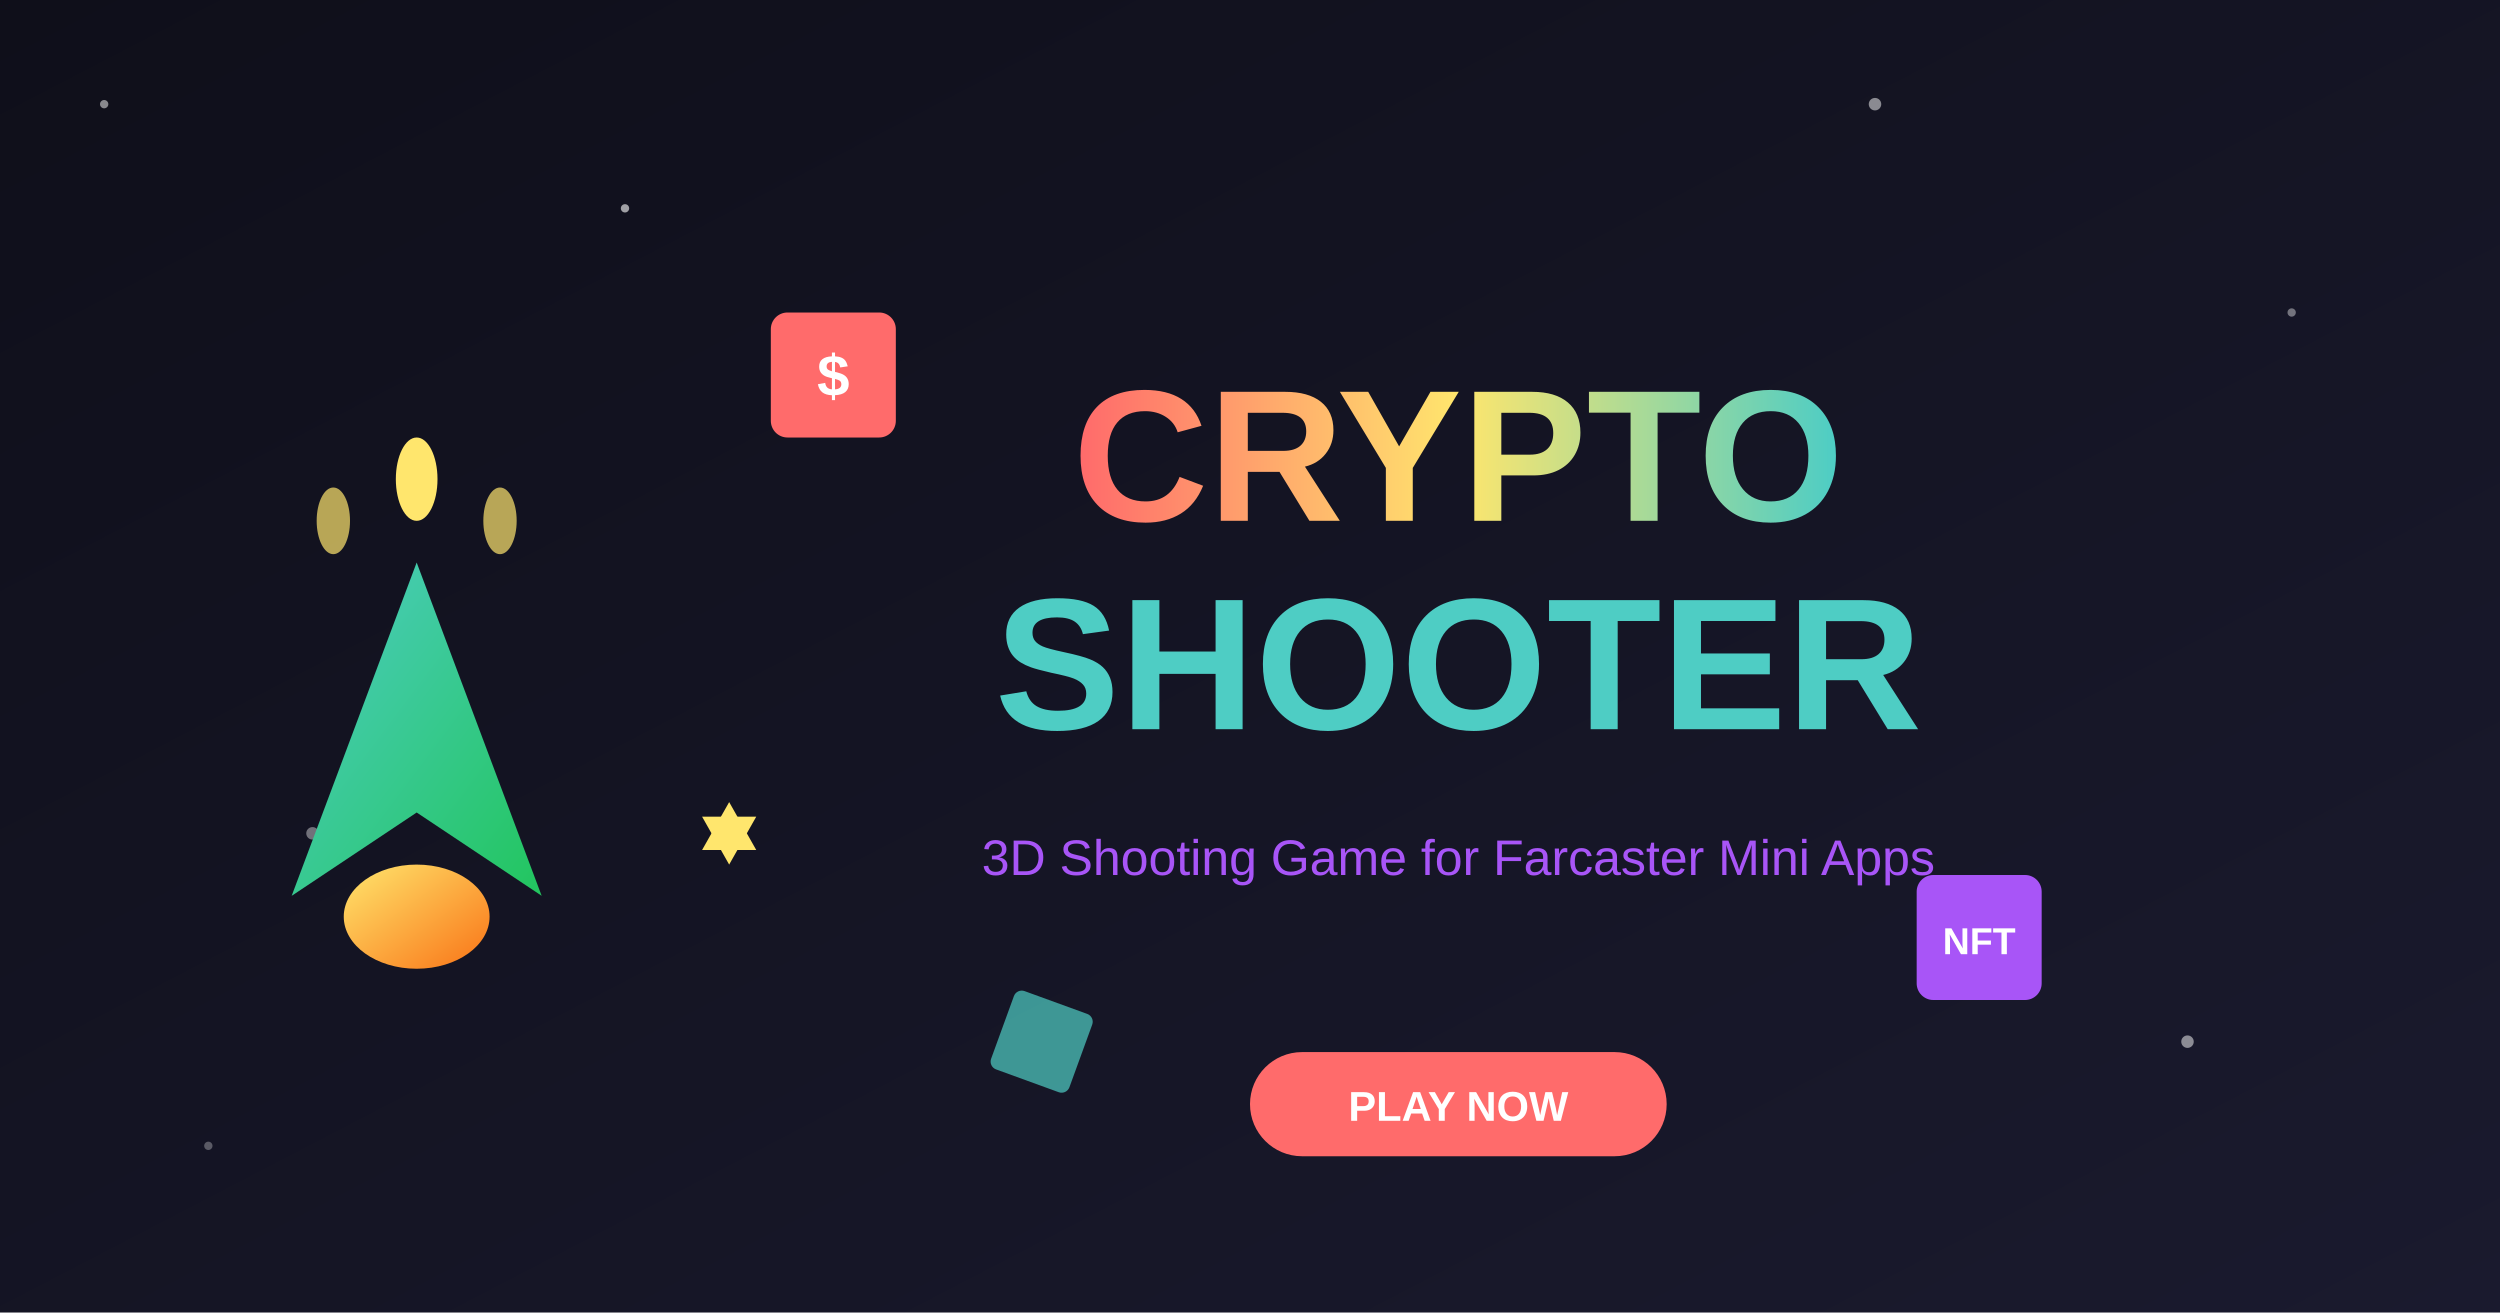
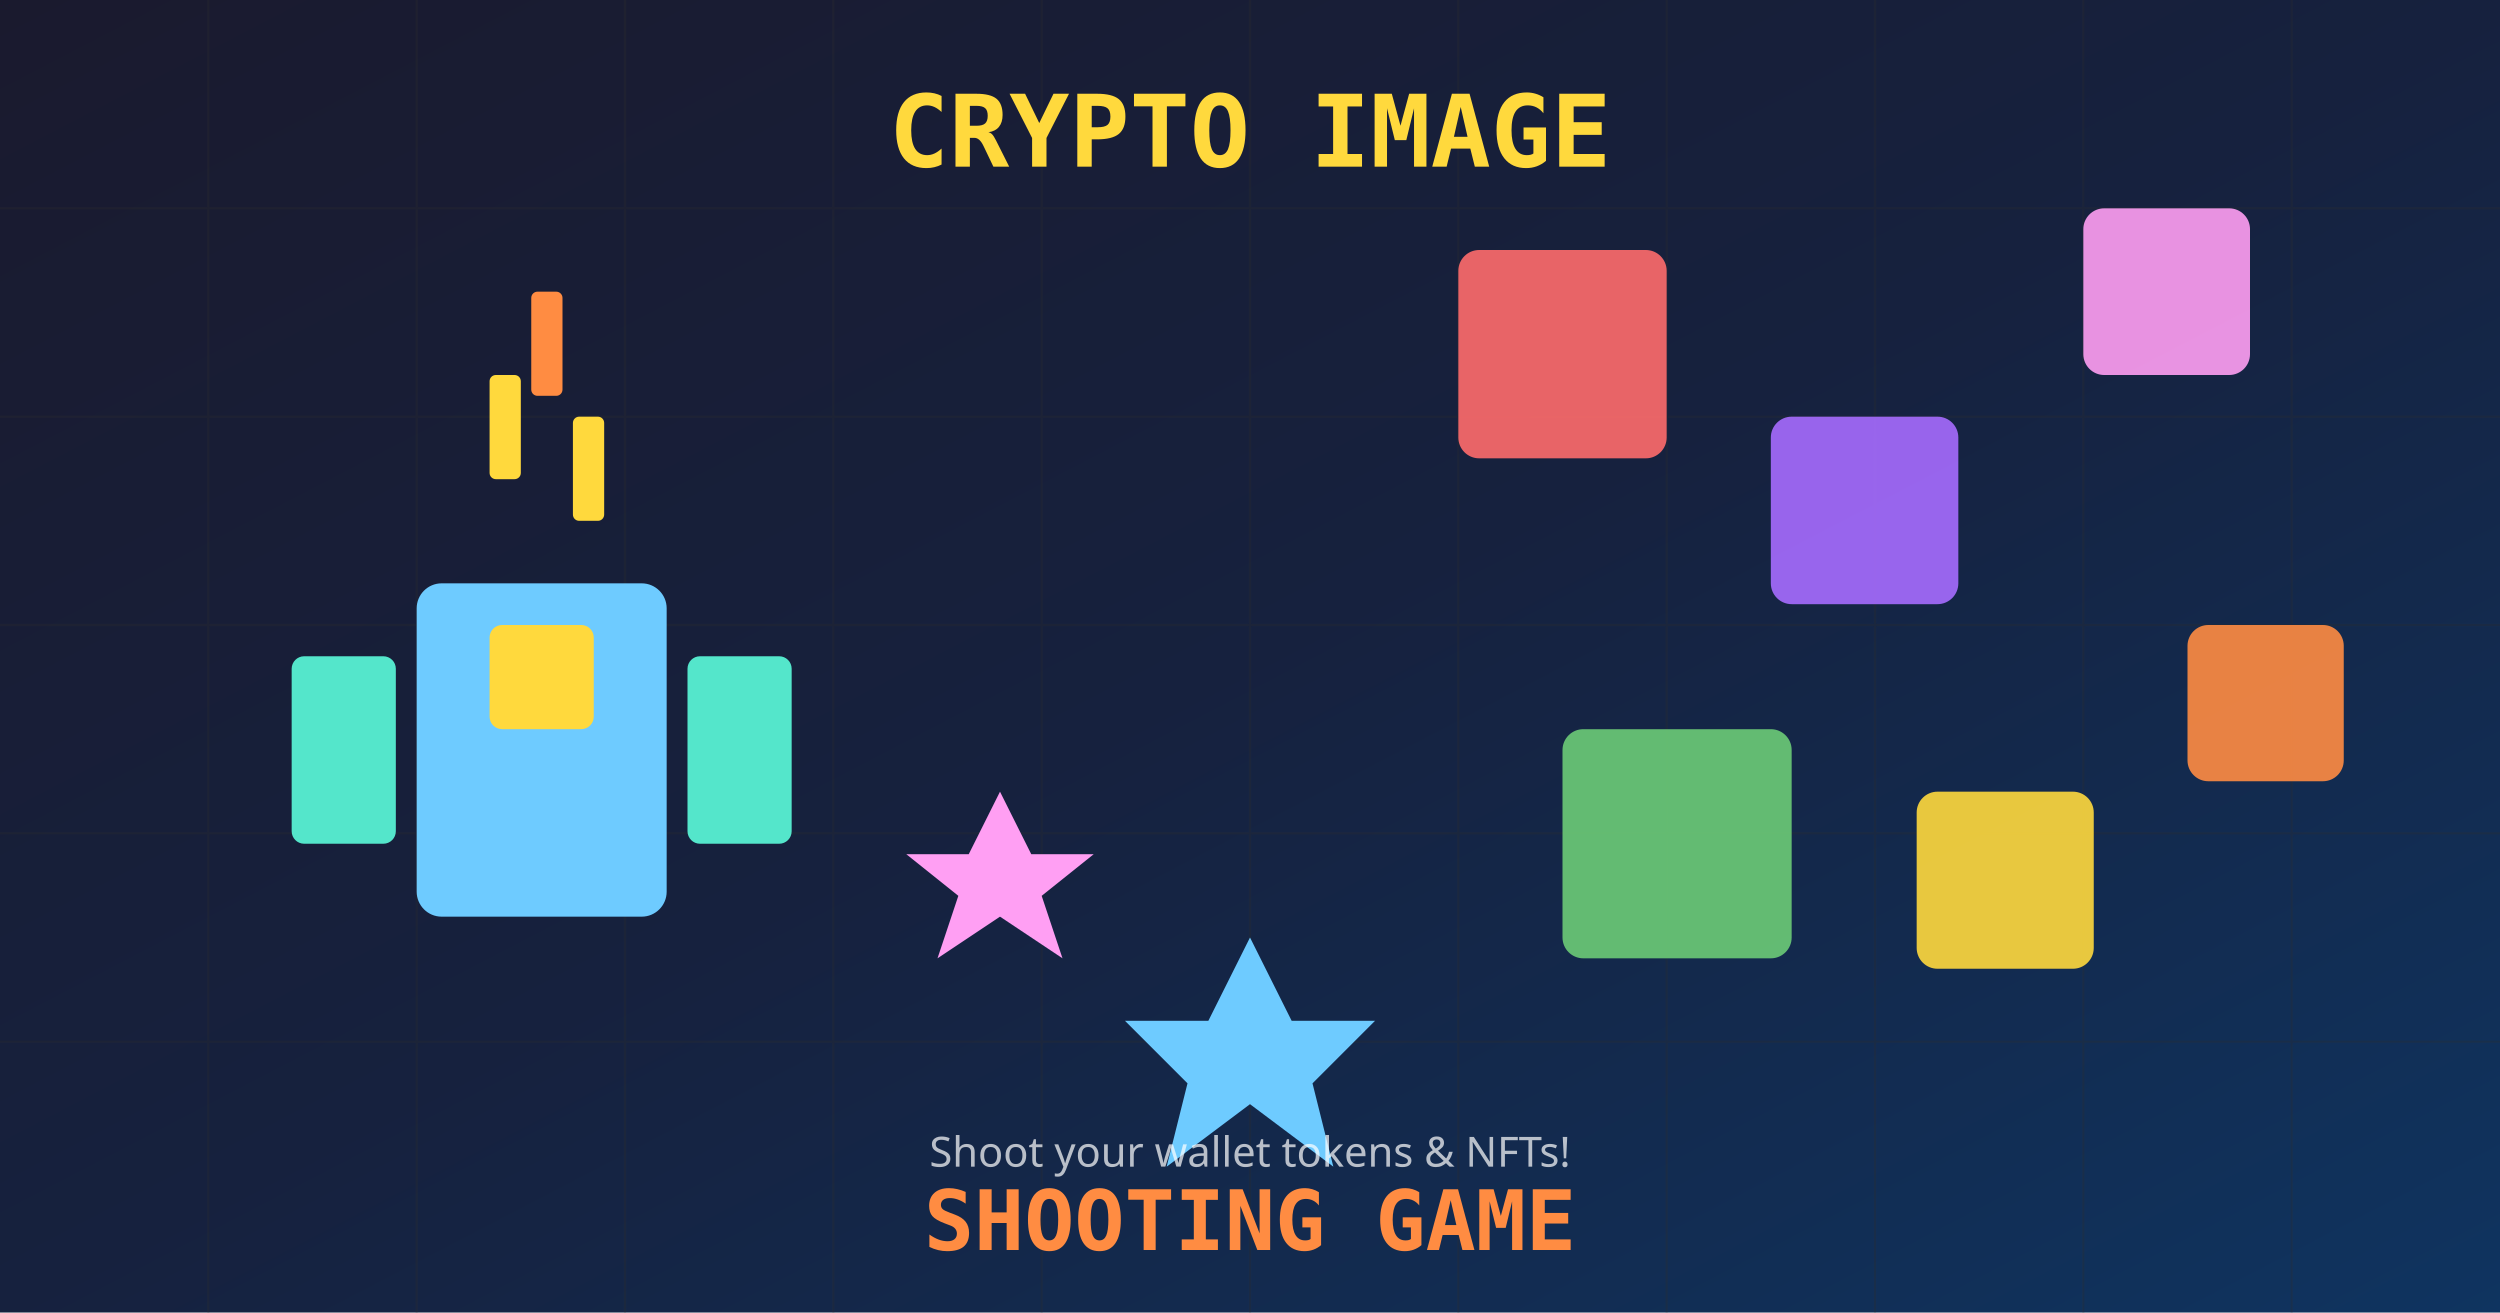
<svg xmlns="http://www.w3.org/2000/svg" viewBox="0 0 1200 630">
  <defs>
-     <linearGradient id="bg" x1="0%" y1="0%" x2="100%" y2="100%">
-       <stop offset="0%" style="stop-color:#0F0F1A" />
-       <stop offset="100%" style="stop-color:#1A1A2E" />
-     </linearGradient>
-     <linearGradient id="ship" x1="0%" y1="0%" x2="100%" y2="100%">
-       <stop offset="0%" style="stop-color:#4ECDC4" />
-       <stop offset="100%" style="stop-color:#22C55E" />
-     </linearGradient>
-     <linearGradient id="glow" x1="0%" y1="0%" x2="100%" y2="100%">
-       <stop offset="0%" style="stop-color:#FFE66D" />
-       <stop offset="100%" style="stop-color:#F97316" />
-     </linearGradient>
-     <linearGradient id="title1" x1="0%" y1="0%" x2="100%" y2="0%">
-       <stop offset="0%" style="stop-color:#FF6B6B" />
-       <stop offset="50%" style="stop-color:#FFE66D" />
-       <stop offset="100%" style="stop-color:#4ECDC4" />
+     <linearGradient id="ogBg" x1="0%" y1="0%" x2="100%" y2="100%">
+       <stop offset="0%" style="stop-color:#1a1a2e" />
+       <stop offset="50%" style="stop-color:#16213e" />
+       <stop offset="100%" style="stop-color:#0f3460" />
    </linearGradient>
  </defs>
-   <rect width="1200" height="630" fill="url(#bg)" />
-   <circle cx="50" cy="50" r="2" fill="#fff" opacity="0.5" />
-   <circle cx="150" cy="400" r="3" fill="#fff" opacity="0.4" />
-   <circle cx="300" cy="100" r="2" fill="#fff" opacity="0.6" />
-   <circle cx="900" cy="50" r="3" fill="#fff" opacity="0.5" />
-   <circle cx="1100" cy="150" r="2" fill="#fff" opacity="0.4" />
-   <circle cx="1050" cy="500" r="3" fill="#fff" opacity="0.5" />
-   <circle cx="100" cy="550" r="2" fill="#fff" opacity="0.3" />
-   <g transform="translate(200, 350)">
-     <polygon points="0,-80 -60,80 0,40 60,80" fill="url(#ship)" />
-     <ellipse cx="0" cy="90" rx="35" ry="25" fill="url(#glow)" />
-     <ellipse cx="0" cy="-120" rx="10" ry="20" fill="#FFE66D" />
-     <ellipse cx="-40" cy="-100" rx="8" ry="16" fill="#FFE66D" opacity="0.7" />
-     <ellipse cx="40" cy="-100" rx="8" ry="16" fill="#FFE66D" opacity="0.7" />
+   <rect width="1200" height="630" fill="url(#ogBg)" />
+   <g stroke="#2D2D2D" stroke-width="1" opacity="0.3">
+     <line x1="0" y1="100" x2="1200" y2="100" />
+     <line x1="0" y1="200" x2="1200" y2="200" />
+     <line x1="0" y1="300" x2="1200" y2="300" />
+     <line x1="0" y1="400" x2="1200" y2="400" />
+     <line x1="0" y1="500" x2="1200" y2="500" />
+     <line x1="100" y1="0" x2="100" y2="630" />
+     <line x1="200" y1="0" x2="200" y2="630" />
+     <line x1="300" y1="0" x2="300" y2="630" />
+     <line x1="400" y1="0" x2="400" y2="630" />
+     <line x1="500" y1="0" x2="500" y2="630" />
+     <line x1="600" y1="0" x2="600" y2="630" />
+     <line x1="700" y1="0" x2="700" y2="630" />
+     <line x1="800" y1="0" x2="800" y2="630" />
+     <line x1="900" y1="0" x2="900" y2="630" />
+     <line x1="1000" y1="0" x2="1000" y2="630" />
+     <line x1="1100" y1="0" x2="1100" y2="630" />
  </g>
-   <text x="700" y="250" font-family="Arial, sans-serif" font-size="90" font-weight="bold" fill="url(#title1)" text-anchor="middle">CRYPTO</text>
-   <text x="700" y="350" font-family="Arial, sans-serif" font-size="90" font-weight="bold" fill="#4ECDC4" text-anchor="middle">SHOOTER</text>
-   <text x="700" y="420" font-family="Arial, sans-serif" font-size="24" fill="#A855F7" text-anchor="middle">3D Shooting Game for Farcaster Mini Apps</text>
-   <g transform="translate(400, 180)">
-     <rect x="-30" y="-30" width="60" height="60" rx="8" fill="#FF6B6B" />
-     <text x="0" y="10" font-family="Arial" font-size="28" font-weight="bold" fill="#fff" text-anchor="middle">$</text>
+   <g transform="translate(200, 280)">
+     <rect x="0" y="0" width="120" height="160" rx="12" fill="#6ECBFF" />
+     <rect x="-60" y="35" width="50" height="90" rx="6" fill="#54E6CB" />
+     <rect x="130" y="35" width="50" height="90" rx="6" fill="#54E6CB" />
+     <rect x="35" y="20" width="50" height="50" rx="6" fill="#FFD93D" />
  </g>
-   <g transform="translate(950, 450)">
-     <rect x="-30" y="-30" width="60" height="60" rx="8" fill="#A855F7" />
-     <text x="0" y="8" font-family="Arial" font-size="18" font-weight="bold" fill="#fff" text-anchor="middle">NFT</text>
-   </g>
-   <g transform="translate(500, 500) rotate(20)">
-     <rect x="-20" y="-20" width="40" height="40" rx="4" fill="#4ECDC4" opacity="0.7" />
-   </g>
-   <g transform="translate(350, 400)">
-     <polygon points="0,-15 13,8 -13,8" fill="#FFE66D" />
-     <polygon points="0,15 13,-8 -13,-8" fill="#FFE66D" />
-   </g>
-   <g transform="translate(700, 530)">
-     <rect x="-100" y="-25" width="200" height="50" rx="25" fill="#FF6B6B" />
-     <text x="0" y="8" font-family="Arial, sans-serif" font-size="20" font-weight="bold" fill="#fff" text-anchor="middle">PLAY NOW</text>
-   </g>
+   <rect x="235" y="180" width="15" height="50" rx="3" fill="#FFD93D" />
+   <rect x="255" y="140" width="15" height="50" rx="3" fill="#FF8C42" />
+   <rect x="275" y="200" width="15" height="50" rx="3" fill="#FFD93D" />
+   <rect x="700" y="120" width="100" height="100" rx="10" fill="#FF6B6B" opacity="0.9" />
+   <rect x="850" y="200" width="90" height="90" rx="10" fill="#A66CFF" opacity="0.9" />
+   <rect x="1000" y="100" width="80" height="80" rx="10" fill="#FF9FF3" opacity="0.9" />
+   <rect x="750" y="350" width="110" height="110" rx="10" fill="#6BCB77" opacity="0.9" />
+   <rect x="920" y="380" width="85" height="85" rx="10" fill="#FFD93D" opacity="0.9" />
+   <rect x="1050" y="300" width="75" height="75" rx="10" fill="#FF8C42" opacity="0.9" />
+   <polygon points="600,450 620,490 660,490 630,520 640,560 600,530 560,560 570,520 540,490 580,490" fill="#6ECBFF" />
+   <polygon points="480,380 495,410 525,410 500,430 510,460 480,440 450,460 460,430 435,410 465,410" fill="#FF9FF3" />
+   <text x="600" y="80" text-anchor="middle" font-family="monospace" font-weight="bold" font-size="48" fill="#FFD93D">CRYPTO IMAGE</text>
+   <text x="600" y="600" text-anchor="middle" font-family="monospace" font-weight="bold" font-size="40" fill="#FF8C42">SHOOTING GAME</text>
+   <text x="600" y="560" text-anchor="middle" font-family="sans-serif" font-size="20" fill="#FFFFFF" opacity="0.7">Shoot your wallet tokens &amp; NFTs!</text>
</svg>
